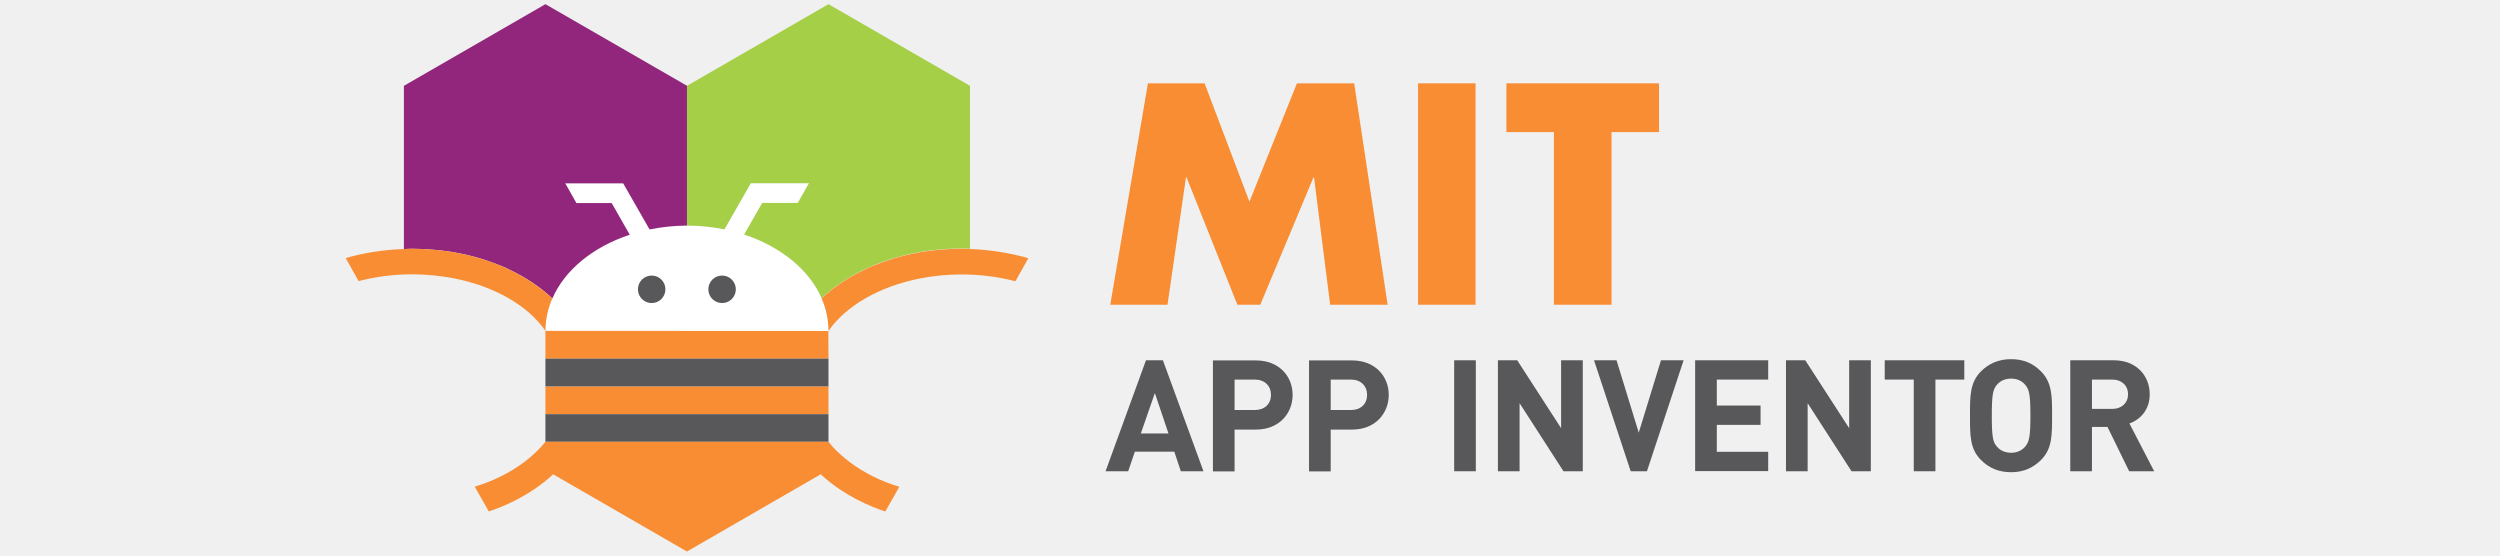
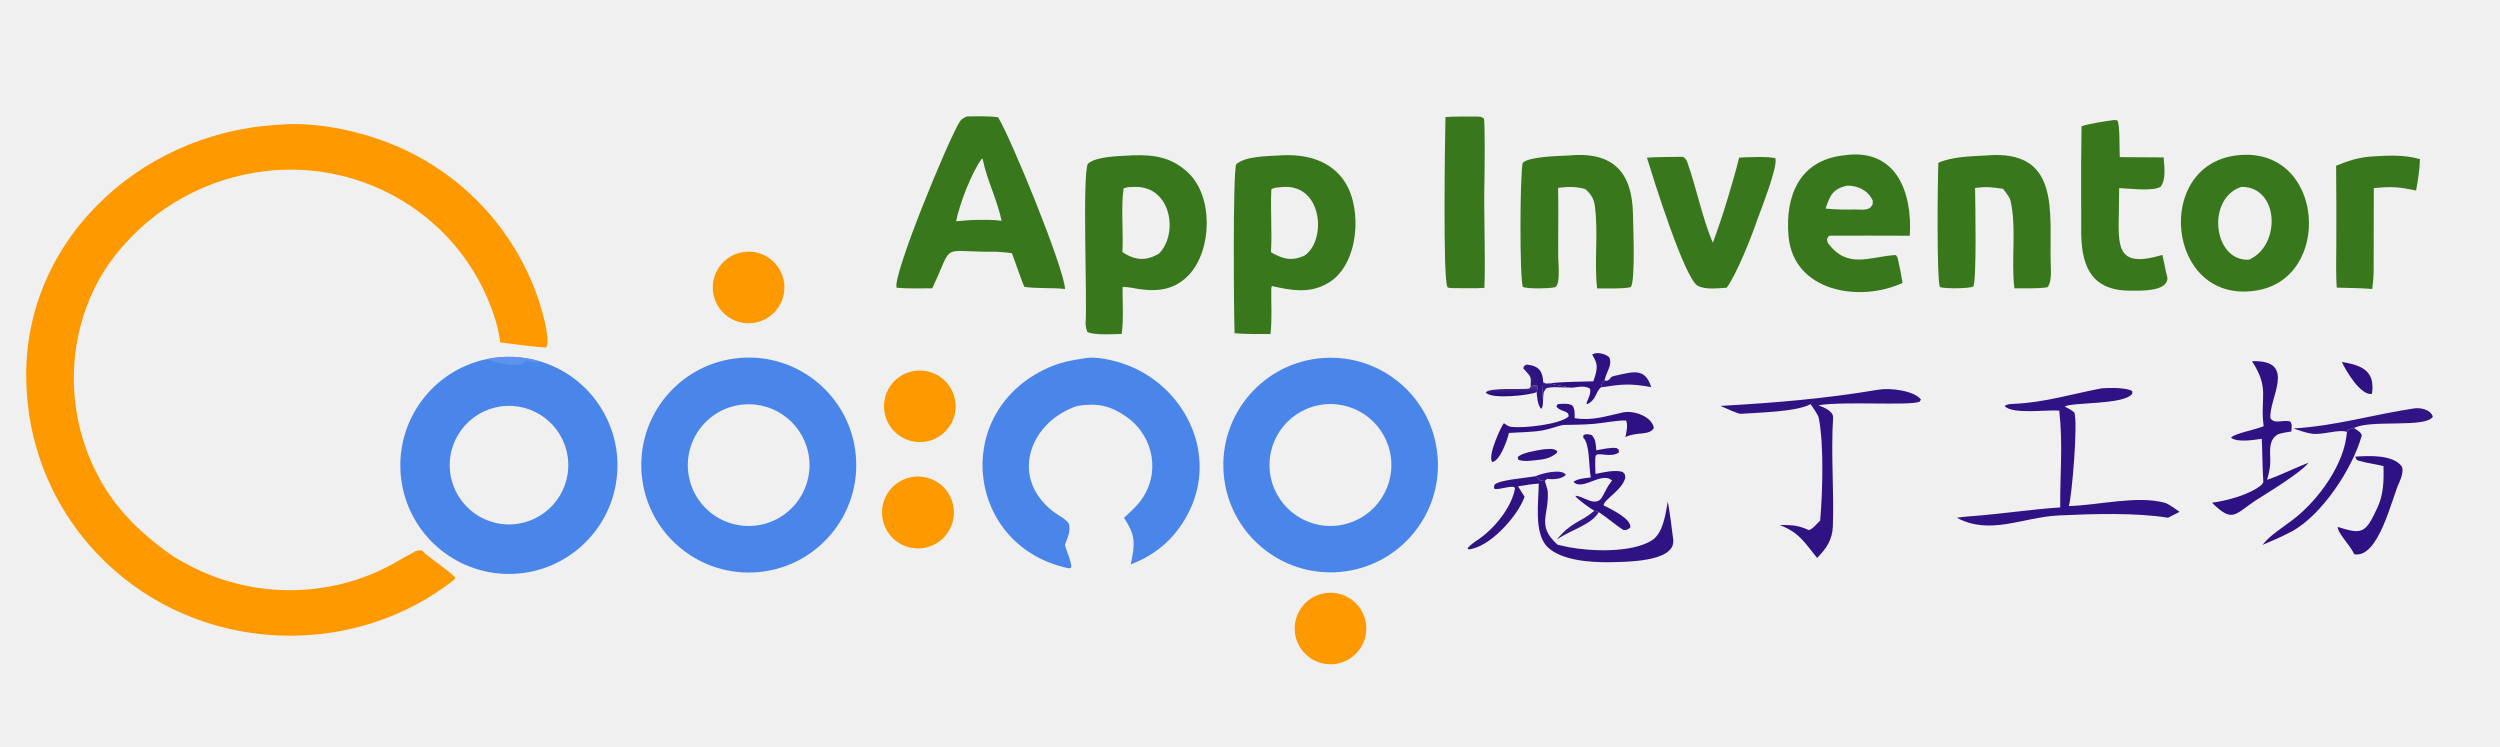
- <svg xmlns="http://www.w3.org/2000/svg" version="1.1" id="Layer_1" x="0px" y="0px" viewBox="0 0 180 40" style="enable-background:new 0 0 180 40;" xml:space="preserve">
-   <style type="text/css">
- 	.st0{fill:#F88D34;}
- 	.st1{fill:#58585A;}
- 	.st2{fill:#FFFFFF;}
- 	.st3{fill:#92267C;}
- 	.st4{fill:#A5CF47;}
- 	.st5{fill:none;}
- </style>
-   <g>
-     <g>
-       <path class="st0" d="M82.65,6h4.08l3.23,8.52L93.38,6h4.12l2.41,15.94h-4.14l-1.16-9.17h-0.04l-3.83,9.17h-1.65l-3.66-9.17h-0.04    l-1.33,9.17h-4.12L82.65,6z" />
-       <path class="st0" d="M106.24,21.94h-4.14V6h4.14V21.94z" />
-       <path class="st0" d="M116.02,21.94h-4.14V9.51h-3.42V6h10.99v3.51h-3.42V21.94z" />
-     </g>
-     <g>
-       <path class="st1" d="M85.02,33.93l-0.47-1.41h-2.84l-0.48,1.41H79.6l2.91-7.99h1.22l2.92,7.99H85.02z M83.15,28.3l-1.01,2.91h1.99    L83.15,28.3z" />
-       <path class="st1" d="M90.43,30.93h-1.54v3.01h-1.56v-7.99h3.1c1.65,0,2.64,1.13,2.64,2.49C93.06,29.79,92.08,30.93,90.43,30.93z     M90.35,27.33h-1.46v2.19h1.46c0.71,0,1.16-0.44,1.16-1.09S91.06,27.33,90.35,27.33z" />
-       <path class="st1" d="M97.35,30.93h-1.54v3.01h-1.56v-7.99h3.1c1.65,0,2.64,1.13,2.64,2.49C99.98,29.79,99,30.93,97.35,30.93z     M97.27,27.33h-1.46v2.19h1.46c0.71,0,1.16-0.44,1.16-1.09S97.98,27.33,97.27,27.33z" />
-       <path class="st1" d="M104.7,33.93v-7.99h1.56v7.99H104.7z" />
-       <path class="st1" d="M112.57,33.93l-3.16-4.9v4.9h-1.56v-7.99h1.39l3.16,4.89v-4.89h1.56v7.99H112.57z" />
-       <path class="st1" d="M118.58,33.93h-1.17l-2.64-7.99h1.62l1.6,5.21l1.6-5.21h1.63L118.58,33.93z" />
-       <path class="st1" d="M122.05,33.93v-7.99h5.26v1.39h-3.7v1.87h3.15v1.39h-3.15v1.94h3.7v1.39H122.05z" />
-       <path class="st1" d="M133.31,33.93l-3.16-4.9v4.9h-1.56v-7.99h1.39l3.16,4.89v-4.89h1.56v7.99H133.31z" />
-       <path class="st1" d="M139.35,27.33v6.6h-1.56v-6.6h-2.09v-1.39h5.73v1.39H139.35z" />
-       <path class="st1" d="M146.95,33.12c-0.56,0.56-1.25,0.88-2.15,0.88s-1.6-0.31-2.17-0.88c-0.81-0.81-0.79-1.81-0.79-3.19    c0-1.38-0.02-2.38,0.79-3.19c0.56-0.56,1.26-0.88,2.17-0.88s1.59,0.31,2.15,0.88c0.81,0.81,0.8,1.81,0.8,3.19    C147.75,31.32,147.76,32.32,146.95,33.12z M145.8,27.69c-0.22-0.26-0.57-0.43-1-0.43s-0.79,0.17-1.01,0.43    c-0.3,0.34-0.38,0.71-0.38,2.24c0,1.54,0.08,1.91,0.38,2.24c0.22,0.26,0.58,0.43,1.01,0.43s0.77-0.17,1-0.43    c0.3-0.34,0.39-0.71,0.39-2.24C146.19,28.4,146.1,28.03,145.8,27.69z" />
-       <path class="st1" d="M153.3,33.93l-1.56-3.19h-1.12v3.19h-1.56v-7.99h3.13c1.63,0,2.59,1.11,2.59,2.45c0,1.12-0.68,1.82-1.46,2.1    l1.78,3.44H153.3z M152.09,27.33h-1.47v2.11h1.47c0.68,0,1.13-0.44,1.13-1.05C153.22,27.77,152.77,27.33,152.09,27.33z" />
-     </g>
-   </g>
-   <g>
-     <g>
-       <path class="st2" d="M57.44,14.62l0.8-1.41V13.2h-4.18l-1.9,3.32c-0.86-0.18-1.76-0.27-2.7-0.27c0,0,0,0,0,0    c-0.93,0-1.84,0.1-2.7,0.28l-1.9-3.32h-4.17l0.81,1.42h2.54l1.3,2.28l0,0c-2.64,0.88-4.68,2.54-5.57,4.6    c-0.32,0.73-0.49,1.51-0.49,2.33l20.37,0c0-0.82-0.17-1.6-0.49-2.34c-0.9-2.06-2.94-3.71-5.58-4.59l0,0l1.3-2.27H57.44z" />
-       <path class="st3" d="M41.5,14.62l-0.66-1.17l-0.09-0.16l-0.05-0.09l0,0h4.17l1.9,3.32c0.86-0.18,1.76-0.27,2.7-0.28V6.18    L39.27,0.3L29.08,6.18v11.75c0.2-0.01,0.39-0.02,0.59-0.02c0.28,0,0.55,0.01,0.83,0.02c0.09,0,0.18,0.01,0.28,0.02    c0.18,0.01,0.36,0.02,0.54,0.04c0.11,0.01,0.22,0.02,0.33,0.03c0.16,0.02,0.32,0.04,0.48,0.06c0.12,0.02,0.23,0.03,0.35,0.05    c0.15,0.02,0.29,0.05,0.44,0.08c0.12,0.02,0.24,0.04,0.36,0.07c0.14,0.03,0.27,0.06,0.41,0.09c0.3,0.07,0.6,0.15,0.89,0.24    c0.05,0.01,0.09,0.03,0.14,0.04c0.16,0.05,0.32,0.11,0.48,0.16c0.07,0.03,0.15,0.05,0.22,0.08c0.16,0.06,0.32,0.12,0.48,0.18    c0.06,0.02,0.12,0.05,0.18,0.07c0.17,0.07,0.33,0.14,0.49,0.22c0.04,0.02,0.08,0.04,0.12,0.06c1.18,0.56,2.23,1.26,3.08,2.07    c0.89-2.06,2.94-3.72,5.57-4.59l-1.3-2.28H41.5z" />
-       <path class="st4" d="M59.65,0.3L49.46,6.18v10.06c0.93,0,1.84,0.1,2.7,0.27l1.9-3.32h4.18v0v0.01l-0.8,1.41h-2.56l-1.3,2.27    c2.64,0.88,4.68,2.53,5.58,4.59c0.85-0.81,1.9-1.51,3.08-2.07c0.04-0.02,0.08-0.04,0.12-0.06c0.16-0.07,0.33-0.15,0.49-0.22    c0.06-0.03,0.12-0.05,0.19-0.07c0.16-0.06,0.32-0.13,0.48-0.18c0.07-0.03,0.15-0.05,0.22-0.08c0.16-0.05,0.32-0.11,0.48-0.16    c0.06-0.02,0.12-0.03,0.17-0.05c0.28-0.08,0.57-0.16,0.86-0.23c0.14-0.03,0.27-0.07,0.41-0.09c0.12-0.02,0.24-0.05,0.35-0.07    c0.15-0.03,0.29-0.05,0.44-0.08c0.11-0.02,0.23-0.04,0.34-0.05c0.16-0.02,0.32-0.04,0.48-0.06c0.11-0.01,0.22-0.02,0.33-0.03    c0.18-0.02,0.36-0.03,0.54-0.04c0.09-0.01,0.18-0.01,0.27-0.02c0.27-0.01,0.55-0.02,0.83-0.02c0.2,0,0.4,0.01,0.6,0.02V6.18    L59.65,0.3z" />
-     </g>
-     <path class="st5" d="M39.77,21.49c-0.85-0.81-1.9-1.51-3.08-2.07C37.87,19.98,38.91,20.68,39.77,21.49z" />
-     <path class="st5" d="M39.77,21.5c0.89-2.06,2.94-3.72,5.57-4.6l0,0C42.7,17.78,40.66,19.44,39.77,21.5   c-0.32,0.73-0.49,1.51-0.49,2.33h0C39.27,23.01,39.45,22.23,39.77,21.5z" />
-     <path class="st5" d="M59.16,21.49c0.85-0.81,1.9-1.51,3.08-2.07C61.05,19.98,60.01,20.68,59.16,21.49z" />
-     <polygon class="st2" points="39.27,23.83 39.27,23.83 39.27,23.83 39.27,23.83  " />
-     <polygon class="st0" points="39.27,27.82 39.27,30.82 39.27,29.82 59.65,29.82 59.65,26.83 59.65,27.82  " />
-     <polygon class="st0" points="39.27,23.82 39.27,23.83 39.27,23.83 39.27,25.82 59.65,25.82 59.64,23.83 59.64,23.83 39.27,23.82     " />
-     <polygon class="st1" points="39.27,25.82 39.27,27.82 39.27,27.82 59.65,27.82 59.65,25.82 59.65,25.82 39.27,25.82  " />
-     <polygon class="st1" points="39.27,31.81 39.27,31.81 59.65,31.81 59.65,29.82 59.65,29.82 39.27,29.82  " />
-     <g>
-       <circle class="st1" cx="46.92" cy="20.83" r="0.99" />
-       <circle class="st1" cx="51.99" cy="20.83" r="0.99" />
-     </g>
-     <path class="st0" d="M69.84,17.93c-0.2-0.01-0.4-0.02-0.6-0.02c-0.28,0-0.55,0.01-0.83,0.02c-0.09,0-0.18,0.01-0.27,0.02   c-0.18,0.01-0.36,0.02-0.54,0.04c-0.11,0.01-0.22,0.02-0.33,0.03c-0.16,0.02-0.32,0.04-0.48,0.06c-0.12,0.02-0.23,0.03-0.34,0.05   c-0.15,0.02-0.3,0.05-0.44,0.08c-0.12,0.02-0.24,0.04-0.35,0.07c-0.14,0.03-0.27,0.06-0.41,0.09c-0.29,0.07-0.58,0.14-0.86,0.23   c-0.06,0.02-0.12,0.03-0.17,0.05c-0.16,0.05-0.32,0.1-0.48,0.16c-0.07,0.03-0.15,0.05-0.22,0.08c-0.16,0.06-0.32,0.12-0.48,0.18   c-0.06,0.02-0.12,0.05-0.19,0.07c-0.17,0.07-0.33,0.14-0.49,0.22c-0.04,0.02-0.08,0.04-0.12,0.06c-1.18,0.56-2.23,1.26-3.08,2.07   c0.32,0.73,0.49,1.52,0.49,2.34c1.27-1.84,3.69-3.2,6.54-3.77c0.98-0.2,2-0.3,3.06-0.3c1.33,0,2.63,0.17,3.86,0.49l0.93-1.66   C72.71,18.21,71.29,17.98,69.84,17.93z" />
-     <path class="st0" d="M29.67,19.75c1.05,0,2.08,0.11,3.06,0.3c2.85,0.57,5.27,1.93,6.54,3.77c0-0.82,0.18-1.6,0.49-2.33   c-0.85-0.81-1.9-1.51-3.08-2.07c-0.04-0.02-0.08-0.04-0.12-0.06c-0.16-0.07-0.33-0.15-0.49-0.22c-0.06-0.03-0.12-0.05-0.18-0.07   c-0.16-0.06-0.32-0.13-0.48-0.18c-0.07-0.03-0.15-0.05-0.22-0.08c-0.16-0.05-0.32-0.11-0.48-0.16c-0.05-0.01-0.09-0.03-0.14-0.04   c-0.29-0.09-0.59-0.17-0.89-0.24c-0.14-0.03-0.27-0.06-0.41-0.09c-0.12-0.02-0.24-0.05-0.36-0.07c-0.15-0.03-0.29-0.05-0.44-0.08   c-0.11-0.02-0.23-0.04-0.35-0.05c-0.16-0.02-0.32-0.04-0.48-0.06c-0.11-0.01-0.22-0.02-0.33-0.03c-0.18-0.02-0.36-0.03-0.54-0.04   c-0.09-0.01-0.18-0.01-0.28-0.02c-0.27-0.01-0.55-0.02-0.83-0.02c-0.2,0-0.4,0.01-0.59,0.02c-1.44,0.05-2.86,0.27-4.18,0.65   l0.93,1.66C27.05,19.92,28.35,19.75,29.67,19.75z" />
-     <path class="st0" d="M61.19,33.28c-0.6-0.45-1.12-0.94-1.54-1.47l0,0H39.27c-0.42,0.52-0.94,1.02-1.54,1.47   c-1.03,0.77-2.23,1.36-3.55,1.76l1.01,1.78c0.28-0.09,0.56-0.19,0.83-0.3c0.9-0.36,1.73-0.81,2.47-1.31   c0.45-0.31,0.87-0.63,1.25-0.98c0.03-0.03,0.06-0.06,0.09-0.08l9.63,5.56l9.63-5.56c0.03,0.03,0.06,0.06,0.09,0.08   c0.39,0.35,0.81,0.68,1.25,0.98c0.75,0.51,1.58,0.95,2.47,1.31c0.27,0.11,0.55,0.21,0.84,0.31l1.01-1.78   C63.43,34.65,62.22,34.05,61.19,33.28z" />
-   </g>
+ <svg xmlns="http://www.w3.org/2000/svg" version="1.1" style="display: block;" viewBox="0 0 2048 612" width="857" height="256" preserveAspectRatio="xMidYMid meet">
+   <defs>
+     <linearGradient id="Gradient1" gradientUnits="userSpaceOnUse" x1="1238.51" y1="315.947" x2="1238.49" y2="323.032">
+       <stop class="stop0" offset="0" stop-opacity="0.816" stop-color="rgb(40,10,127)" />
+       <stop class="stop1" offset="1" stop-opacity="1" stop-color="rgb(40,12,125)" />
+     </linearGradient>
+     <linearGradient id="Gradient2" gradientUnits="userSpaceOnUse" x1="1253.31" y1="317.604" x2="1263.34" y2="314.834">
+       <stop class="stop0" offset="0" stop-opacity="0.941" stop-color="rgb(42,13,124)" />
+       <stop class="stop1" offset="1" stop-opacity="0.98" stop-color="rgb(40,12,129)" />
+     </linearGradient>
+   </defs>
+   <path transform="translate(0,0)" fill="rgb(254,153,0)" d="M 225.522 102.424 C 260.853 98.717 303.813 109.003 335.299 124.67 C 385.357 149.479 423.461 193.22 441.172 246.207 C 443.653 253.642 450.82 277.91 447.406 284.746 C 443.539 285.075 415.605 281.393 409.608 280.639 C 409.376 279.033 409.132 277.429 408.874 275.828 C 407.458 267.213 404.852 259.188 401.75 251.047 C 372.038 173.058 290.883 127.894 209.012 141.387 C 161.264 149.081 118.505 175.366 90.082 214.496 C 56.028 262.096 51.102 326.453 74.847 379.478 C 89.732 412.719 111.26 434.392 140.373 455.161 C 145.123 458.164 151.783 461.878 156.786 464.4 C 202.931 487.893 257.047 490.008 304.885 470.188 C 318.15 464.716 327.498 458.403 339.975 451.739 C 341.318 451.414 344.703 450.229 345.702 451.415 C 349.441 455.854 371.7 470.46 372.664 473.611 C 372.512 473.952 371.998 474.965 371.74 475.167 C 290.805 538.741 171.413 536.171 93.343 467.296 C 50.381 429.778 24.454 376.453 21.481 319.493 C 14.173 201.865 111.469 109.425 225.522 102.424 z" />
+   <path transform="translate(0,0)" fill="rgb(74,134,233)" d="M 397.683 294.454 C 412.719 291.171 428.35 291.843 443.048 296.407 C 485.751 309.664 511.981 352.555 504.327 396.609 C 496.674 440.662 457.514 472.192 412.842 470.27 C 368.17 468.348 331.863 433.57 328.023 389.022 C 324.182 344.474 353.999 303.995 397.683 294.454 z M 419.545 429.686 C 446.209 428.151 466.634 405.379 465.271 378.705 C 463.907 352.031 441.266 331.461 414.584 332.653 C 387.659 333.857 366.86 356.749 368.236 383.666 C 369.612 410.583 392.637 431.234 419.545 429.686 z" />
+   <path transform="translate(0,0)" fill="rgb(95,145,239)" d="M 397.683 294.454 C 412.719 291.171 428.35 291.843 443.048 296.407 C 439.234 296.623 438.924 297.527 434.621 296.097 C 429.476 294.388 430.338 296.94 427.724 297.957 C 419.526 301.148 405.233 296.699 397.683 294.454 z" />
+   <path transform="translate(0,0)" fill="rgb(74,134,233)" d="M 605.937 293.333 C 654.196 289.323 696.641 325.019 700.964 373.251 C 705.287 421.482 669.865 464.158 621.663 468.792 C 573.018 473.469 529.864 437.651 525.502 388.977 C 521.139 340.302 557.236 297.381 605.937 293.333 z M 618.599 430.751 C 645.754 427.764 665.453 403.487 662.782 376.298 C 660.112 349.11 636.066 329.129 608.848 331.482 C 590.957 333.029 575.279 344.074 567.8 360.401 C 560.32 376.727 562.195 395.813 572.708 410.373 C 583.221 424.932 600.749 432.715 618.599 430.751 z" />
+   <path transform="translate(0,0)" fill="rgb(74,134,233)" d="M 1084.07 293.376 C 1132.23 290.08 1174.04 326.21 1177.76 374.332 C 1181.48 422.454 1145.72 464.584 1097.64 468.732 C 1048.94 472.932 1006.17 436.624 1002.4 387.896 C 998.628 339.167 1035.31 296.713 1084.07 293.376 z M 1095.51 430.702 C 1122.75 427.633 1142.43 403.181 1139.6 375.915 C 1136.77 348.649 1112.49 328.761 1085.2 331.353 C 1057.57 333.978 1037.38 358.626 1040.24 386.231 C 1043.11 413.836 1067.93 433.81 1095.51 430.702 z" />
+   <path transform="translate(0,0)" fill="rgb(74,134,233)" d="M 890.274 293.323 C 901.447 291.976 918.324 296.742 928.337 301.259 C 972.652 321.254 996.411 373.156 974.441 418.467 C 964.136 439.719 948.076 454.294 926.272 462.516 L 926.552 461.169 C 929.983 444.517 929.957 438.378 920.741 424.359 C 925.403 419.93 929.773 416.224 933.769 411.13 C 951.004 389.156 945.664 357.872 923.067 341.813 C 909.593 332.239 898.921 330.164 882.777 332.579 C 844.177 345.082 826.588 390.167 861.802 418.528 C 865.948 421.867 872.515 424.717 875.497 429.054 C 877.343 434.952 874.464 440.647 872.351 446.453 C 873.4 451.197 878.369 461.816 877.365 465.242 C 877.061 465.365 875.853 465.8 875.592 465.746 C 792.718 448.647 778.578 341.224 854.64 303.227 C 867.293 296.906 877.002 295.345 890.274 293.323 z" />
+   <path transform="translate(0,0)" fill="rgb(57,119,29)" d="M 1048.24 127.373 C 1069.19 125.913 1090.42 131.009 1102.12 149.707 C 1116.21 172.204 1112.92 216.484 1088.84 231.436 C 1073.42 241.002 1058.24 238.052 1041.94 234.42 L 1041.44 235.977 C 1041.24 248.479 1042.22 261.359 1040.76 273.745 C 1030.69 273.787 1021.45 273.863 1011.37 273.128 C 1010.72 257.774 1009.86 141.49 1012.68 134.61 C 1020.3 127.908 1037.83 128.055 1048.24 127.373 z M 1041.16 206.665 C 1050.69 212.223 1057.8 214.227 1068.37 209.622 C 1087.22 197.644 1083.87 149.18 1049.09 153.408 C 1046 153.783 1043.75 153.539 1041.49 155.22 C 1040.63 171.968 1042.24 190.622 1041.16 206.665 z" />
+   <path transform="translate(0,0)" fill="rgb(57,119,29)" d="M 925.157 127.432 C 926.166 127.342 927.176 127.283 928.188 127.255 C 945.61 126.788 959.517 128.734 973.087 141.316 C 994.093 160.792 993.072 204.93 973.93 225.265 C 962.607 237.293 948.85 239.19 933.276 236.911 C 928.929 236.274 924.129 235.065 919.699 235.132 L 919.544 237.252 C 919.637 248.084 920.383 263.495 918.815 273.672 C 912.284 273.802 896.168 274.875 890.788 272.071 C 889.944 270.332 889.093 266.403 889.251 264.662 C 890.743 248.226 886.348 140.712 891.279 134.024 C 898.409 128.144 915.876 128.019 925.157 127.432 z M 919.411 206.593 C 929.623 213.315 938.676 214.244 949.419 207.813 C 965.362 191.911 959.797 152.846 929.958 153.156 C 928.102 153.182 926.246 153.243 924.393 153.341 C 923.581 153.532 920.447 154.117 920.387 154.494 C 918.161 168.326 920.382 193.351 919.411 206.593 z" />
+   <path transform="translate(0,0)" fill="rgb(57,119,29)" d="M 791.915 95.435 C 800.465 95.322 809.081 94.961 817.548 96.107 C 827.792 112.502 871.451 218.97 872.452 236.813 C 861.612 235.634 850.956 236.63 839.211 235.144 C 837.261 231.725 831.091 213.1 828.885 207.492 C 825.198 206.919 820.074 206.627 816.25 206.298 C 768.546 206.848 781.98 197.386 763.599 236.285 C 754.806 236.296 742.973 236.618 734.469 235.828 C 730.282 227.344 776.721 114.412 786.302 99.39 C 787.383 97.695 790.044 96.272 791.915 95.435 z M 783.175 181.322 C 788.746 180.898 795.559 180.195 801.048 180.156 C 808.136 180.124 813.36 180.027 820.436 180.947 C 817.306 166.165 810.905 152.53 806.762 138.036 C 806.091 135.686 805.427 131.611 804.514 129.647 C 795.934 140.902 785.771 167.747 783.175 181.322 z" />
+   <path transform="translate(0,0)" fill="rgb(57,119,29)" d="M 1832.65 127.332 C 1905.27 118.59 1912.55 230.733 1846.3 238.415 C 1775.31 247.547 1764.42 135.369 1832.65 127.332 z M 1842.79 212.785 C 1869.07 201.198 1867.51 153.056 1836.54 153.119 C 1807.26 162.485 1813.44 214.717 1842.79 212.785 z" />
+   <path transform="translate(0,0)" fill="rgb(57,119,29)" d="M 1510.17 127.358 C 1553.27 120.739 1566.99 157.025 1564.7 193.18 C 1545.13 193.119 1519.51 193.052 1499.39 193.126 C 1498.02 193.131 1497.36 194.888 1496.79 196.004 C 1496.93 197.055 1497.22 198.592 1497.82 199.406 C 1513.61 220.625 1531.67 210.429 1552.97 208.974 C 1553.53 208.936 1554.37 210.662 1554.7 211.197 C 1556.32 218.022 1557.68 224.905 1558.79 231.832 C 1523.91 248.139 1469.38 239.216 1465.33 193.546 C 1462.41 160.505 1474.28 131.475 1510.17 127.358 z M 1495.65 170.945 C 1504.9 171.775 1510.94 171.845 1520.25 171.671 C 1524.22 171.769 1529.13 172.408 1532.25 170.271 C 1534.7 166.966 1534.23 168.411 1534.37 164.479 C 1530.68 156.096 1522.28 152.146 1513.49 152.104 C 1501.45 154.791 1499.47 160.044 1495.65 170.945 z" />
+   <path transform="translate(0,0)" fill="rgb(57,119,29)" d="M 1284.92 127.428 C 1320.52 124.049 1337.23 139.81 1337.85 175.671 C 1338.02 185.63 1339.89 229.054 1336.15 235.172 C 1332.31 236.832 1313.5 236.341 1308.45 236.348 C 1306 214.171 1309.56 191.02 1306.62 168.89 C 1305.77 162.494 1303.36 159.059 1298.63 154.844 C 1289.8 152.678 1285.31 152.985 1276.51 153.923 C 1276.91 172.972 1276.41 192.317 1276.61 211.342 C 1276.66 216.298 1278.67 234.472 1273.53 235.488 C 1268.25 236.529 1252.83 236.821 1247.6 235.22 C 1244.86 227.268 1245.2 142.736 1247.49 133.416 C 1252.95 128.244 1276.39 127.904 1284.92 127.428 z" />
+   <path transform="translate(0,0)" fill="rgb(57,119,29)" d="M 1627.02 127.418 C 1627.29 127.391 1627.57 127.366 1627.84 127.343 C 1688.67 122.379 1679.02 174.055 1680.18 215.585 C 1680.33 221.128 1681.12 231.36 1677.58 235.366 C 1671.26 236.624 1657.48 236.294 1650.45 236.31 C 1647.55 213.481 1652.43 186.263 1647.14 164.085 C 1646.57 161.706 1642.75 156.809 1641.15 154.722 C 1631.75 153.336 1627.67 152.84 1618.21 154.022 C 1618.35 163.955 1619.65 231.631 1616.65 234.872 C 1612.65 236.574 1593.28 236.656 1589.34 235.305 C 1586.64 227.097 1587.52 146.231 1588.13 133.359 C 1599.69 128.359 1614.43 128.116 1627.02 127.418 z" />
+   <path transform="translate(0,0)" fill="rgb(57,119,29)" d="M 1732.06 98.374 L 1734.64 98.526 C 1737.13 101.289 1736.36 122.573 1736.79 128.769 C 1748.76 128.775 1760.74 128.853 1772.72 129.001 C 1773.28 136.714 1774.88 146.984 1770.3 152.958 C 1764.64 156.99 1744.91 154.477 1736.27 154.161 C 1736.2 159.739 1736.15 165.578 1736.07 171.159 C 1735.62 201.613 1733.11 220.396 1771.71 208.908 C 1772.74 212.958 1773.64 218.066 1774.5 222.238 C 1774.87 223.555 1775.81 226.935 1775.82 228.104 C 1775.58 239.344 1752.64 238.195 1744.97 238.179 C 1711.77 238.111 1704.78 215.71 1705.18 187.045 C 1705.28 179.271 1705.14 170.566 1705.13 162.9 C 1705.01 143.093 1705.12 123.284 1705.46 103.479 C 1711.99 101.196 1725.18 99.312 1732.06 98.374 z" />
+   <path transform="translate(0,0)" fill="rgb(57,119,29)" d="M 1378.01 128.508 C 1380.22 128.646 1381.76 131.12 1382.43 133.011 C 1389.9 154.094 1394.59 178.431 1403.27 198.942 C 1410.47 180.273 1420.12 148.438 1424.85 129.17 C 1429.98 128.851 1450.42 127.905 1454.62 129.82 C 1456.38 137.491 1442.93 171.242 1439.6 180.36 C 1435.05 194.035 1422.6 225.212 1414.61 235.805 C 1407.29 236.157 1397.71 237.667 1390.97 234.22 C 1380.14 228.69 1354 144.55 1349.26 129.196 C 1357.05 128.557 1369.77 128.711 1378.01 128.508 z" />
+   <path transform="translate(0,0)" fill="rgb(57,119,29)" d="M 1209.24 95.509 C 1212.95 95.768 1213.19 95.182 1215.74 97.256 C 1216.63 101.212 1216.33 139.686 1216.17 145.473 C 1215.34 174.905 1217.15 206.822 1216.11 235.925 C 1208.71 236.421 1198.38 236.125 1190.75 236.112 C 1190.43 236.125 1190.11 236.145 1189.79 236.134 C 1189.01 236.108 1186.37 235.948 1185.9 235.414 C 1181.92 230.862 1183.83 111.639 1184.18 95.97 C 1190.65 95.289 1202.36 95.543 1209.24 95.509 z" />
+   <path transform="translate(0,0)" fill="rgb(57,119,29)" d="M 1941.29 128.366 C 1955.55 127.498 1968.99 126.444 1982.8 130.406 C 1982.6 138.329 1981.12 148.344 1979.61 156.107 C 1965.15 153.137 1959.56 152.694 1944.96 154.208 L 1944.83 221.918 C 1944.92 226.283 1944.15 232.345 1943.7 236.831 C 1934.85 236.05 1923.67 235.991 1914.63 235.709 C 1913.77 225.755 1914.24 210.509 1914.24 200.225 C 1914.34 178.745 1914.29 157.265 1914.08 135.787 C 1924.39 131.655 1930.28 129.659 1941.29 128.366 z" />
+   <path transform="translate(0,0)" fill="rgb(41,12,128)" fill-opacity="0.965" d="M 1721.95 318.228 C 1727.58 317.803 1742.65 317.391 1747 320.599 L 1747.09 322.506 C 1740.81 332.104 1696.92 329.302 1691.72 333.249 C 1695.17 334.936 1696.52 335.539 1699.54 338.041 C 1702.63 345.689 1697.68 405.825 1695.05 414.724 C 1719.89 414.01 1750.75 405.849 1773.83 412.073 C 1776.48 412.786 1783.2 417.604 1785.78 419.433 L 1776.4 424.291 C 1749.5 419.978 1714.16 421.111 1686.5 422.421 C 1656.63 424.028 1630.35 438.922 1603.24 424.29 C 1606.97 423.674 1610.59 423.363 1614.36 423.087 C 1639.1 421.279 1663.19 417.477 1687.98 415.828 C 1687.71 388.194 1690.36 365.266 1687.2 336.502 C 1677.11 335.595 1648.84 339.835 1642.43 332.767 C 1644.23 331.139 1647.62 331.046 1650 330.951 C 1674.66 329.963 1697.95 322.792 1721.95 318.228 z" />
+   <path transform="translate(0,0)" fill="rgb(254,153,0)" d="M 746.064 391.106 C 762.031 387.875 777.589 398.215 780.796 414.187 C 784.002 430.159 773.639 445.702 757.662 448.884 C 741.719 452.059 726.217 441.723 723.017 425.785 C 719.818 409.847 730.13 394.329 746.064 391.106 z" />
+   <path transform="translate(0,0)" fill="rgb(254,153,0)" d="M 606.935 206.869 C 622.588 203.503 638.05 213.306 641.683 228.9 C 645.316 244.494 635.779 260.121 620.25 264.02 C 609.966 266.603 599.088 263.436 591.796 255.737 C 584.505 248.038 581.934 237.004 585.072 226.875 C 588.21 216.746 596.568 209.098 606.935 206.869 z" />
+   <path transform="translate(0,0)" fill="rgb(254,153,0)" d="M 752.904 303.63 C 768.98 303.356 782.28 316.072 782.728 332.144 C 783.176 348.215 770.605 361.653 754.539 362.275 C 743.99 362.684 734.036 357.393 728.472 348.421 C 722.909 339.45 722.595 328.181 727.65 318.914 C 732.705 309.646 742.349 303.809 752.904 303.63 z" />
+   <path transform="translate(0,0)" fill="rgb(254,153,0)" d="M 1087.28 485.861 C 1103.43 484.376 1117.72 496.278 1119.17 512.43 C 1120.63 528.581 1108.7 542.849 1092.55 544.278 C 1076.43 545.703 1062.21 533.811 1060.76 517.7 C 1059.3 501.588 1071.17 487.342 1087.28 485.861 z" />
+   <path transform="translate(0,0)" fill="rgb(41,12,128)" fill-opacity="0.961" d="M 1539.23 319.339 C 1548.31 317.705 1568.06 319.984 1573.85 327.416 L 1572.69 329.252 C 1564.3 332.677 1510.04 328.643 1489.81 332.126 C 1494.15 333.889 1502.21 336.774 1501.85 342.355 C 1499.98 372.066 1502.68 401.63 1501.66 431.242 C 1501.27 442.385 1496.28 449.636 1488.75 457.231 C 1477.53 443.42 1474.26 436.745 1458.17 430.24 C 1465.9 430.257 1471.28 430.162 1478.5 432.958 L 1482.01 434.449 C 1485.65 433.156 1487.97 429.71 1491.27 426.563 C 1493.15 404.341 1494.51 364.892 1490.1 342.45 C 1489.61 340.007 1485.05 333.533 1483.4 331.153 C 1472.48 337.517 1439.83 338.141 1425.9 339.138 C 1424.31 339.252 1411.97 333.732 1409.52 332.653 C 1455.48 329.984 1493.22 326.958 1539.23 319.339 z" />
+   <path transform="translate(0,0)" fill="rgb(41,12,128)" fill-opacity="0.961" d="M 1249.01 407.093 C 1243.56 422.948 1219.99 449.089 1202.86 450.22 L 1202.41 449.177 C 1204.74 446.366 1208.02 444.168 1211.09 442.11 C 1224.06 433.409 1238.57 415.698 1241.2 400.107 L 1240.34 399.089 C 1235.96 398.306 1230.4 400.943 1224.58 400.795 C 1223.61 399.035 1223.87 399.617 1224.4 397.209 C 1228.28 393.164 1249.91 391.832 1258.08 390.214 C 1262.12 393.747 1261.21 394.121 1265.61 394.163 C 1266.15 395.904 1267.96 401.396 1268.03 402.859 C 1269.05 422.911 1258.66 430.58 1276.03 446.39 C 1278.99 447.125 1281.97 447.787 1284.96 448.375 C 1303.35 451.893 1336.33 453.2 1353.08 443.011 C 1362.63 437.205 1364.49 421.272 1366.41 411.024 C 1367.96 419.766 1369.85 433.805 1370.84 442.178 C 1373.1 461.289 1329.31 460.388 1317.52 460.757 C 1302.36 460.828 1279.09 459.262 1267.83 448.277 C 1256.44 437.164 1260.54 411.041 1260.64 396.3 C 1254.81 396.721 1249.39 397.624 1243.63 398.525 L 1249.01 407.093 z" />
+   <path transform="translate(0,0)" fill="rgb(41,12,128)" fill-opacity="0.969" d="M 1845.15 296.005 C 1882.88 294.737 1858.37 327.131 1860.31 342.875 C 1864.13 347.858 1869.21 343.81 1876.36 345.318 C 1878.33 347.911 1877.55 349.723 1877.43 353.563 C 1875 353.973 1867.8 355.026 1865.93 356.203 C 1857.27 361.631 1860.88 373.131 1859.97 381.527 C 1859.5 385.826 1858.59 389.247 1857.55 393.218 C 1868.7 389.397 1880.09 383.526 1891.46 379.205 C 1884.86 387.695 1858.13 403.662 1847.5 410.519 C 1830.66 421.926 1829.07 428.46 1812.37 411.986 C 1824.28 410.369 1843.06 405.598 1852.95 397.355 C 1853.23 397.123 1854.44 395.291 1854.43 395.089 C 1853.69 384.511 1853.69 369.776 1853.15 359.613 C 1846.38 360.515 1833.53 362.789 1828.01 358.763 C 1829.69 355.484 1847.59 352.239 1854.7 349.283 C 1851.57 325.416 1859.89 318.685 1845.15 296.005 z" />
+   <path transform="translate(0,0)" fill="rgb(41,12,128)" fill-opacity="0.973" d="M 1929.7 374.228 C 1940.61 373.466 1960.19 372.449 1967.59 381.86 C 1969.92 384.774 1967.31 392.214 1965.88 395.207 C 1959.69 408.229 1949.08 457.749 1928.99 454.223 C 1925.52 446.603 1915.01 436.608 1915.47 431.838 C 1935.57 438.199 1938.18 437.274 1948.16 415.523 C 1953.01 404.946 1953.28 393.372 1952.87 381.92 C 1946.39 380.396 1939.05 379.426 1932.62 377.564 C 1930.46 376.937 1930.76 376.479 1929.7 374.228 z" />
+   <path transform="translate(0,0)" fill="rgb(41,12,128)" fill-opacity="0.969" d="M 1276.33 331.153 C 1280.1 330.926 1285.23 330.275 1288.19 332.402 C 1290.46 335.259 1290.01 338.936 1290.05 342.688 C 1304.45 345.054 1315.66 341.005 1329.63 337.993 C 1338.69 336.04 1353.55 341.417 1354.95 350.832 C 1351.31 357.065 1340.96 353.752 1331.88 358.03 L 1331.56 358.183 C 1331.64 357.924 1331.71 357.664 1331.78 357.404 C 1332.63 354.328 1333.76 347.455 1332.18 344.681 C 1327.1 344.05 1312.53 346.829 1306.18 347.333 C 1297.14 348.052 1289.54 348.157 1280.47 348.253 C 1275.21 349.367 1269.95 351.589 1264.31 352.61 C 1254.87 354.319 1245.83 354.103 1236.19 354.823 C 1234.91 360.493 1228.74 378.241 1222.36 378.582 C 1218.61 372.428 1230.81 347.635 1232.08 346.776 C 1233.89 348.136 1235.89 349.58 1238.16 349.833 C 1248.87 351.026 1277.22 347.883 1284.98 341.483 C 1286.08 336.103 1277.86 337.782 1275.04 332.987 L 1276.33 331.153 z" />
+   <path transform="translate(0,0)" fill="rgb(41,12,128)" fill-opacity="0.969" d="M 1303.24 391.285 C 1301.49 381.307 1302.64 363.821 1297 358.529 L 1297.37 356.427 C 1300.1 355.47 1301.01 355.832 1303.89 356.466 C 1307.56 360.141 1307.23 363.581 1307.81 369.026 C 1312.47 368.204 1320.06 366.438 1324.44 367.225 L 1326.25 368.531 L 1326.25 370.836 C 1319.34 375.62 1308.53 369.858 1307.29 373.641 C 1306.56 375.858 1307.01 385.375 1307.11 388.389 C 1313.94 387.027 1322.63 384.86 1329.31 386.7 C 1331.65 389.035 1331.02 387.961 1331.59 391.403 C 1328.98 401.944 1313.83 409.286 1313.8 414.181 C 1319.44 417.039 1337.31 425.401 1335.56 432.512 C 1332.31 434.438 1333.48 434.27 1330.03 434.322 C 1324.34 430.85 1316.92 424.302 1309.83 419.697 L 1306.21 418.565 C 1303.11 416.875 1292.06 409.009 1290.56 406.392 C 1296.02 405.658 1307.23 416.379 1312.42 407.591 C 1316.04 401.471 1315.97 399.807 1320.71 393.801 C 1312.01 385.955 1296.78 402.628 1289.1 394.954 C 1291.58 392.408 1299.28 391.706 1303.24 391.285 z" />
+   <path transform="translate(0,0)" fill="rgb(41,12,128)" fill-opacity="0.973" d="M 1928.75 350.809 C 1931.96 353.075 1933.8 353.532 1935.13 356.706 C 1927.87 383.429 1902.44 422.364 1877.44 435.654 C 1869.85 439.685 1861.61 443.259 1853.68 446.587 C 1860.85 437.647 1870.66 432.239 1879.88 424.957 C 1900.14 408.949 1921.03 380.198 1922.96 353.926 L 1924.03 351.986 L 1928.75 350.809 z" />
+   <path transform="translate(0,0)" fill="rgb(41,12,128)" fill-opacity="0.957" d="M 1879.08 351.133 C 1913.6 349.07 1944.28 339.753 1978.04 334.68 C 1983.24 333.899 1991.67 335.63 1993.35 341.479 C 1987.72 351.022 1941.73 343.584 1928.75 350.809 L 1924.03 351.986 L 1922.96 353.926 C 1916.59 351.486 1902.29 356.777 1894.05 355.399 C 1888.57 354.482 1884.27 352.875 1879.08 351.133 z" />
+   <path transform="translate(0,0)" fill="rgb(41,12,128)" fill-opacity="0.973" d="M 1305.4 312.49 C 1306.01 310.803 1306.55 309.095 1307.04 307.369 C 1309.13 299.668 1308.25 297.282 1304.44 290.626 C 1307.86 287.997 1315.38 289.898 1318.4 292.8 C 1321.03 299.059 1316.86 302.979 1314.46 311.682 C 1312.02 313.614 1312.53 313.989 1311.64 317.401 C 1306.84 321.543 1308.22 327.145 1300.51 331.175 L 1299.65 330.527 C 1301.11 327.026 1303.78 321.885 1302.57 318.488 C 1297.2 315.01 1290.84 318.247 1285.61 317.601 C 1280.99 316.24 1275.55 315.918 1269.79 314.162 C 1278.28 312.85 1296.06 312.794 1305.4 312.49 z" />
+   <path transform="translate(0,0)" fill="rgb(41,12,128)" fill-opacity="0.969" d="M 1918.78 296.635 C 1935.44 299.335 1946.26 304.067 1943.44 322.787 C 1934.24 324.458 1922.12 303.863 1918.78 296.635 z" />
+   <path transform="translate(0,0)" fill="rgb(41,12,128)" fill-opacity="0.957" d="M 1314.46 311.682 C 1317.06 312.293 1316.04 312.382 1318.6 310.855 C 1319.97 308.444 1321.3 308.303 1324.08 307.706 C 1338.05 304.703 1347.8 301.174 1352.8 317.287 C 1335.63 314.078 1328.73 314.818 1311.64 317.401 C 1312.53 313.989 1312.02 313.614 1314.46 311.682 z" />
+   <path transform="translate(0,0)" fill="url(#Gradient2)" d="M 1253.98 316.724 C 1254.46 307.908 1254.43 309.161 1248.02 301.998 L 1248.31 300.338 C 1248.95 299.841 1250.11 298.725 1250.78 298.788 C 1261.18 299.772 1263.84 304.661 1264.26 313.206 C 1263.86 317.999 1263.27 322.647 1264.13 327.39 C 1264.14 329.46 1264.21 333.915 1262.52 335.079 C 1259.66 331.79 1259.23 325.502 1258.9 321.292 C 1259.56 318.847 1259.67 318.485 1259.28 315.996 C 1256.94 315.603 1256.21 315.971 1253.98 316.724 z" />
+   <path transform="translate(0,0)" fill="url(#Gradient1)" d="M 1253.98 316.724 C 1256.21 315.971 1256.94 315.603 1259.28 315.996 C 1259.67 318.485 1259.56 318.847 1258.9 321.292 C 1253.75 323.942 1221.04 327.552 1217.21 321.508 C 1221.35 317.364 1245.02 319.428 1252.87 318.473 L 1253.98 316.724 z" />
+   <path transform="translate(0,0)" fill="rgb(41,12,128)" fill-opacity="0.965" d="M 1263.8 368.319 C 1267.66 368.007 1273.09 366.971 1275.94 369.842 L 1275.05 371.63 C 1268.61 376.163 1265.27 376.338 1257.36 377.219 C 1251.98 377.753 1249.09 378.302 1243.91 376.848 L 1243.43 374.628 C 1246.41 370.988 1259.36 369.118 1263.8 368.319 z" />
+   <path transform="translate(0,0)" fill="rgb(41,12,128)" fill-opacity="0.949" d="M 1306.21 418.565 L 1309.83 419.697 C 1303.89 430.028 1287.59 433.926 1275.54 442.029 C 1287.9 427.139 1294.25 428.703 1306.21 418.565 z" />
+   <path transform="translate(0,0)" fill="rgb(41,12,128)" fill-opacity="0.949" d="M 1258.08 390.214 C 1263.2 387.871 1279.41 383.806 1282.83 389.085 C 1280.11 392.587 1271.77 393.225 1267.61 392.344 L 1265.61 394.163 C 1261.21 394.121 1262.12 393.747 1258.08 390.214 z" />
+   <path transform="translate(0,0)" fill="rgb(41,12,128)" fill-opacity="0.949" d="M 1264.26 313.206 C 1266.81 314.761 1266.33 314.256 1269.79 314.162 C 1275.55 315.918 1280.99 316.24 1285.61 317.601 C 1279.81 317.718 1270.43 316.522 1266.56 318.369 C 1263.96 322.028 1264.7 322.317 1264.13 327.39 C 1263.27 322.647 1263.86 317.999 1264.26 313.206 z" />
</svg>
